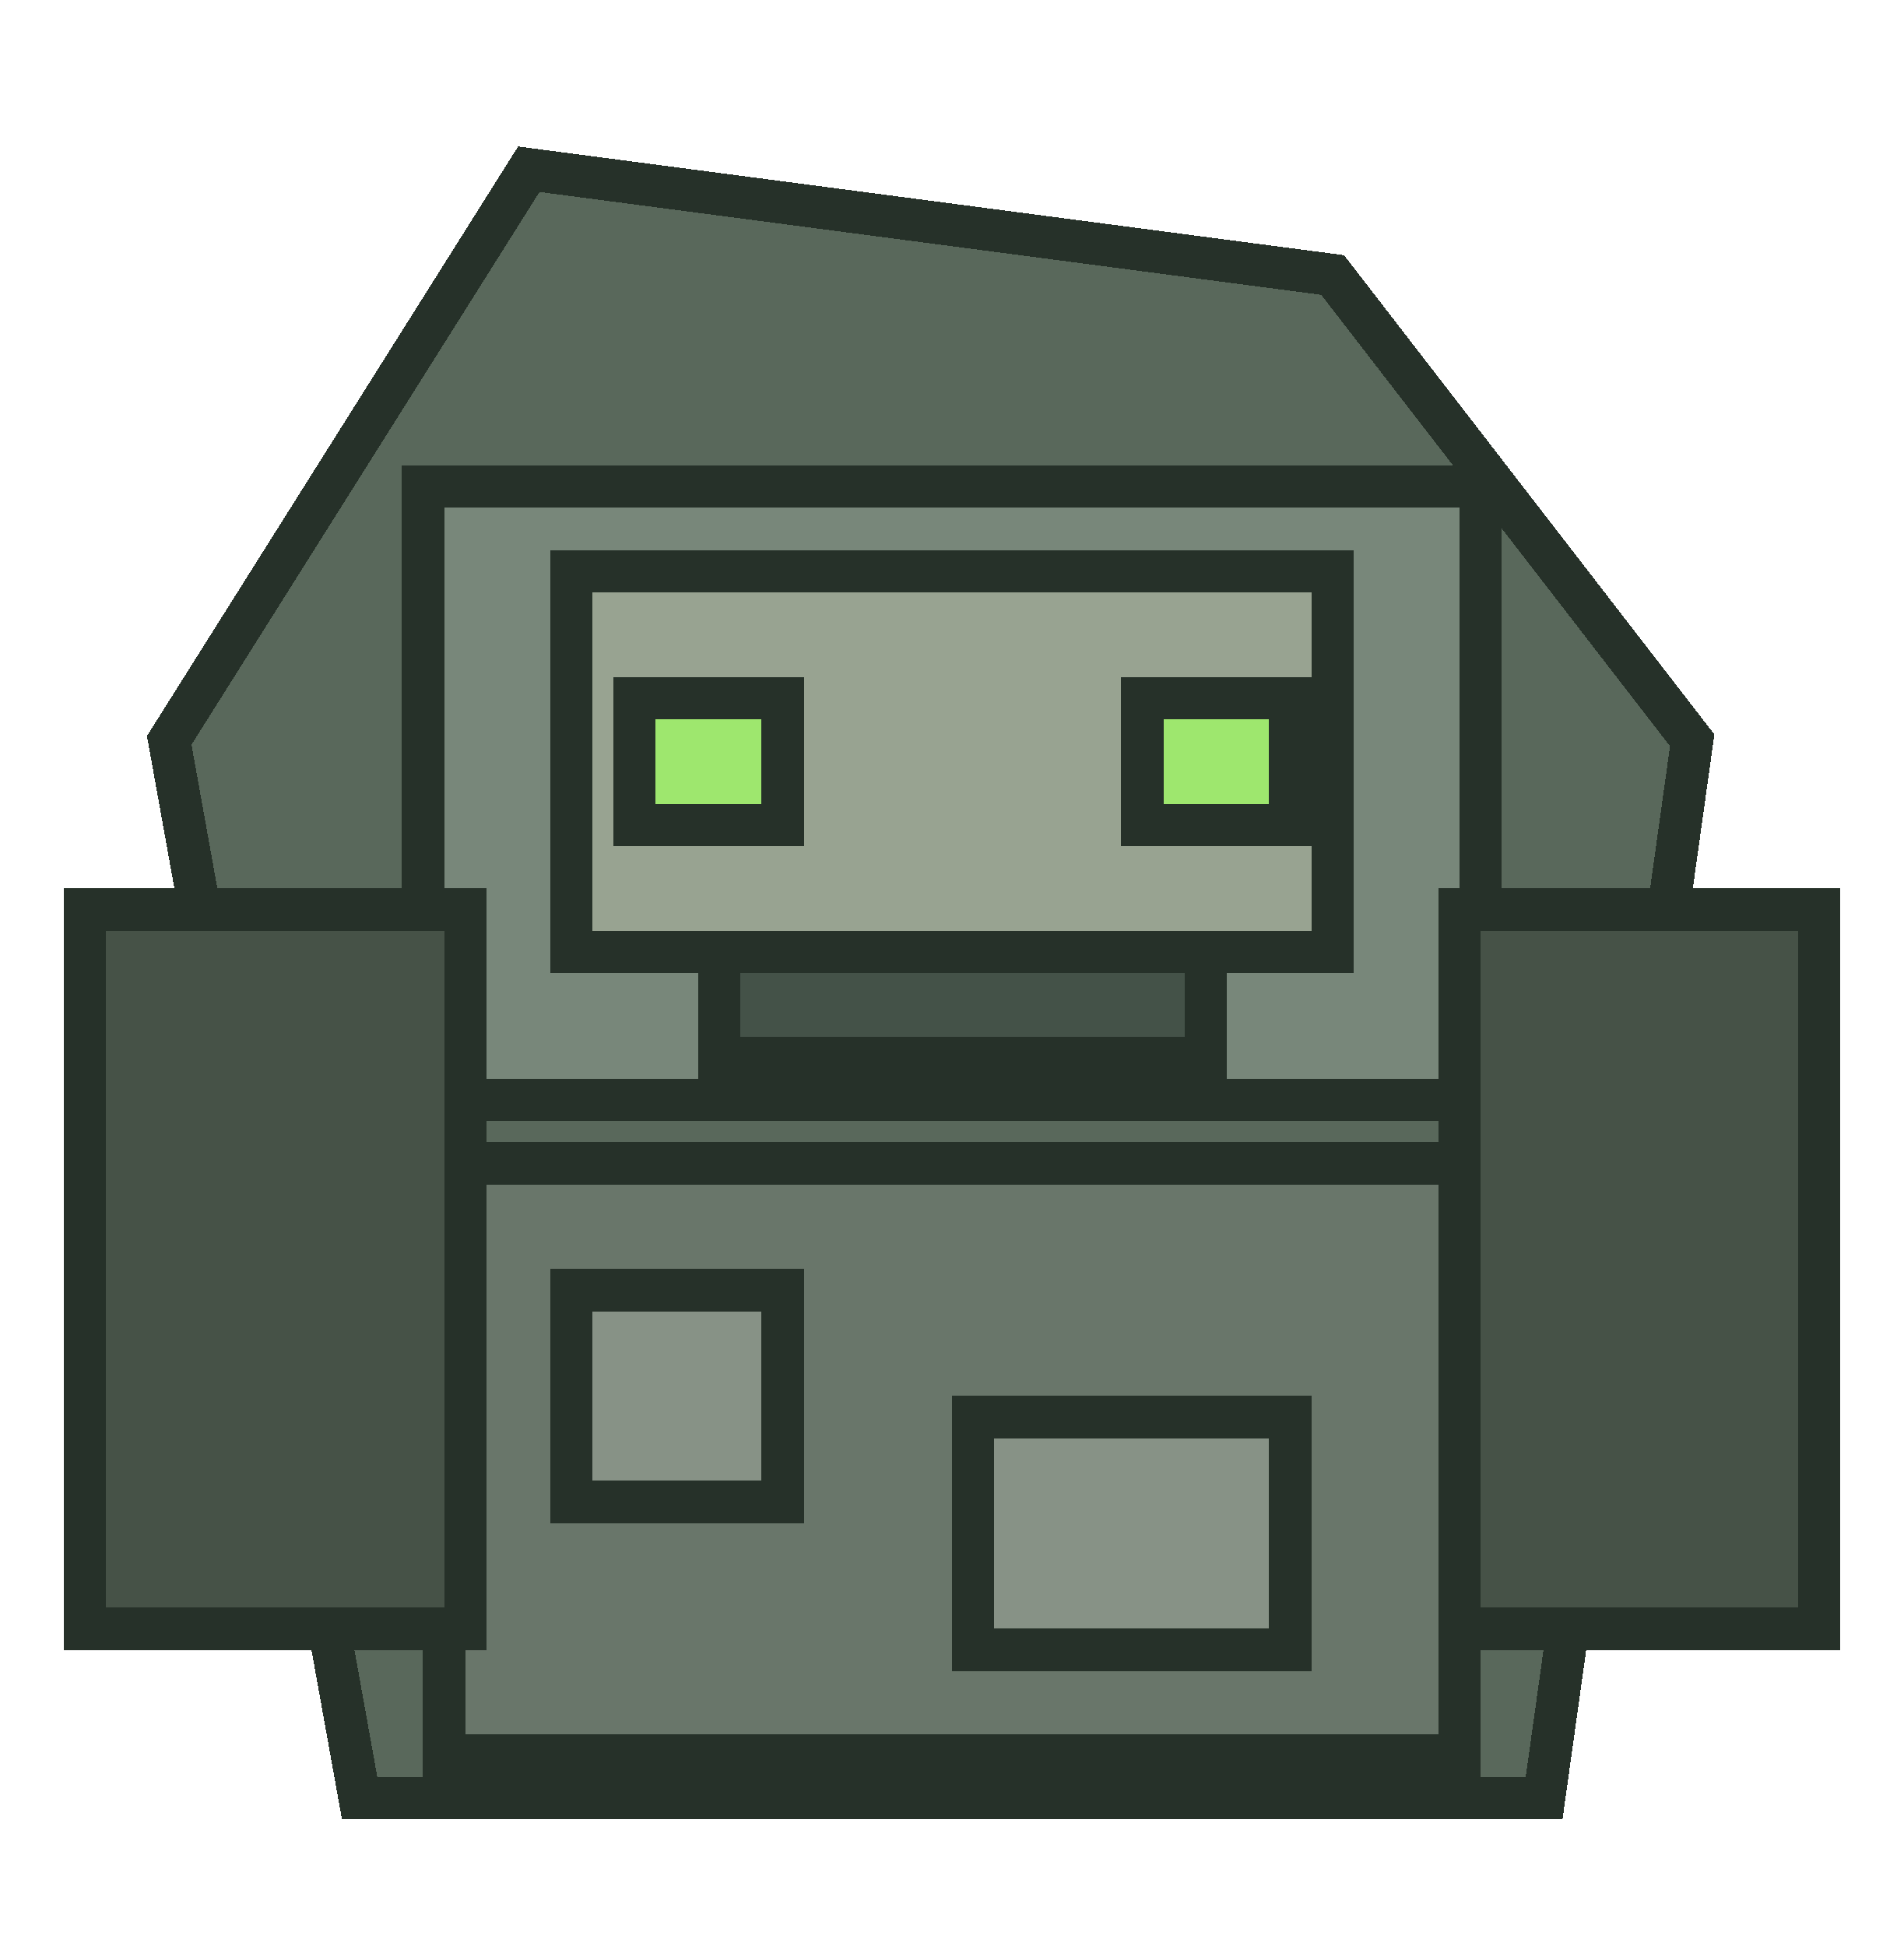
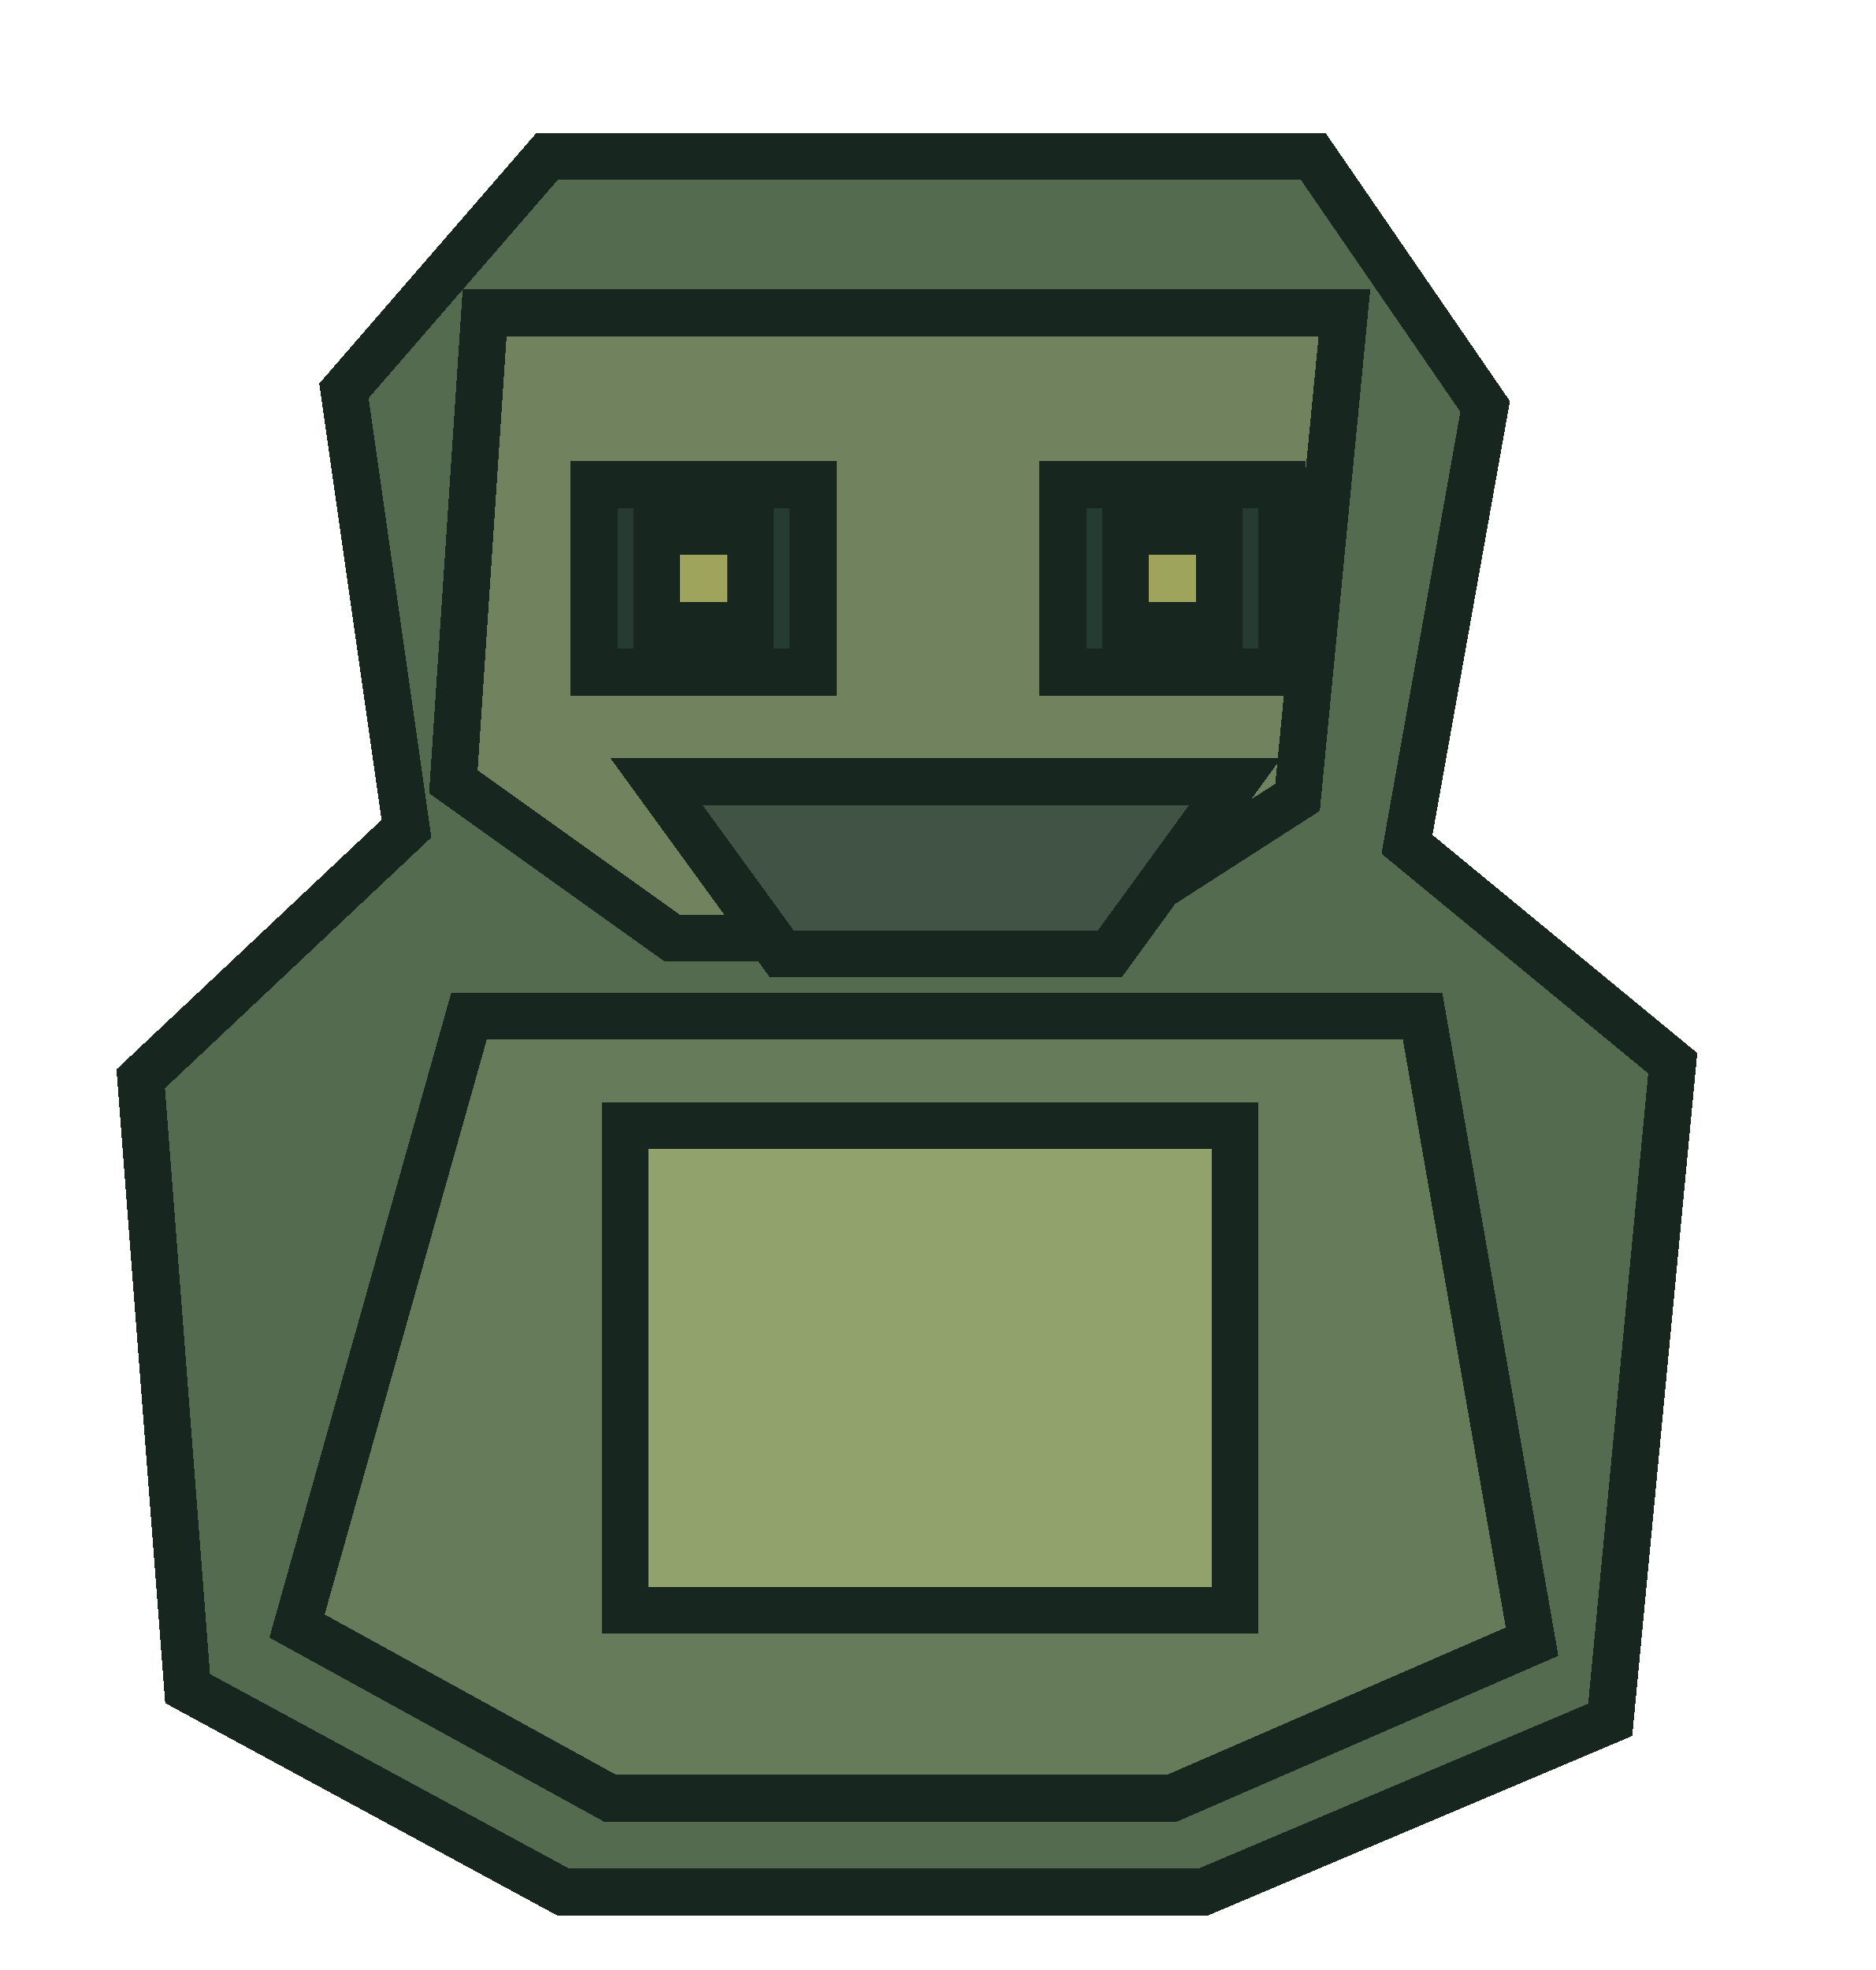
- <svg xmlns="http://www.w3.org/2000/svg" viewBox="0 0 90 92" shape-rendering="crispEdges">
-   <g stroke="#263129" stroke-width="2">
-     <path fill="#59685b" d="m25 8 38 5 17 22-7 50H17L8 35z" />
-     <path fill="#78877a" d="M20 23h50v29H20z" />
-     <path fill="#98a391" d="M27 27h36v18H27z" />
-     <rect fill="#9ee76e" x="30" y="33" width="7" height="6" />
-     <rect fill="#9ee76e" x="54" y="33" width="7" height="6" />
-     <path fill="#445248" d="M34 45h23v5H34z" />
-     <path fill="#69766a" d="M21 55h48v28H21z" />
-     <path fill="#465247" d="M4 43h18v34H4zm65 0h17v34H69z" />
-     <path fill="#879286" d="M27 61h10v10H27zm19 6h15v11H46z" />
+ <svg xmlns="http://www.w3.org/2000/svg" viewBox="0 0 120 126" shape-rendering="crispEdges">
+   <g stroke="#17261f" stroke-width="3">
+     <path fill="#556b50" d="M35 10h49l11 16-5 28 17 14-4 42-26 11H36L12 108 9 69l17-16-4-28z" />
+     <path fill="#71835e" d="M31 20h55l-3 31-14 9H43L29 50z" />
+     <path fill="#263b31" d="M38 31h14v12H38zm30 0h14v12H68z" />
+     <path fill="#9fa45d" d="M42 34h6v6h-6zm30 0h6v6h-6z" />
+     <path fill="#405344" d="M42 50h37l-8 11H50z" />
+     <path fill="#667b59" d="M30 65h61l7 40-23 10H39l-20-11z" />
+     <path fill="#91a26c" d="M40 72h39v31H40z" />
  </g>
</svg>
